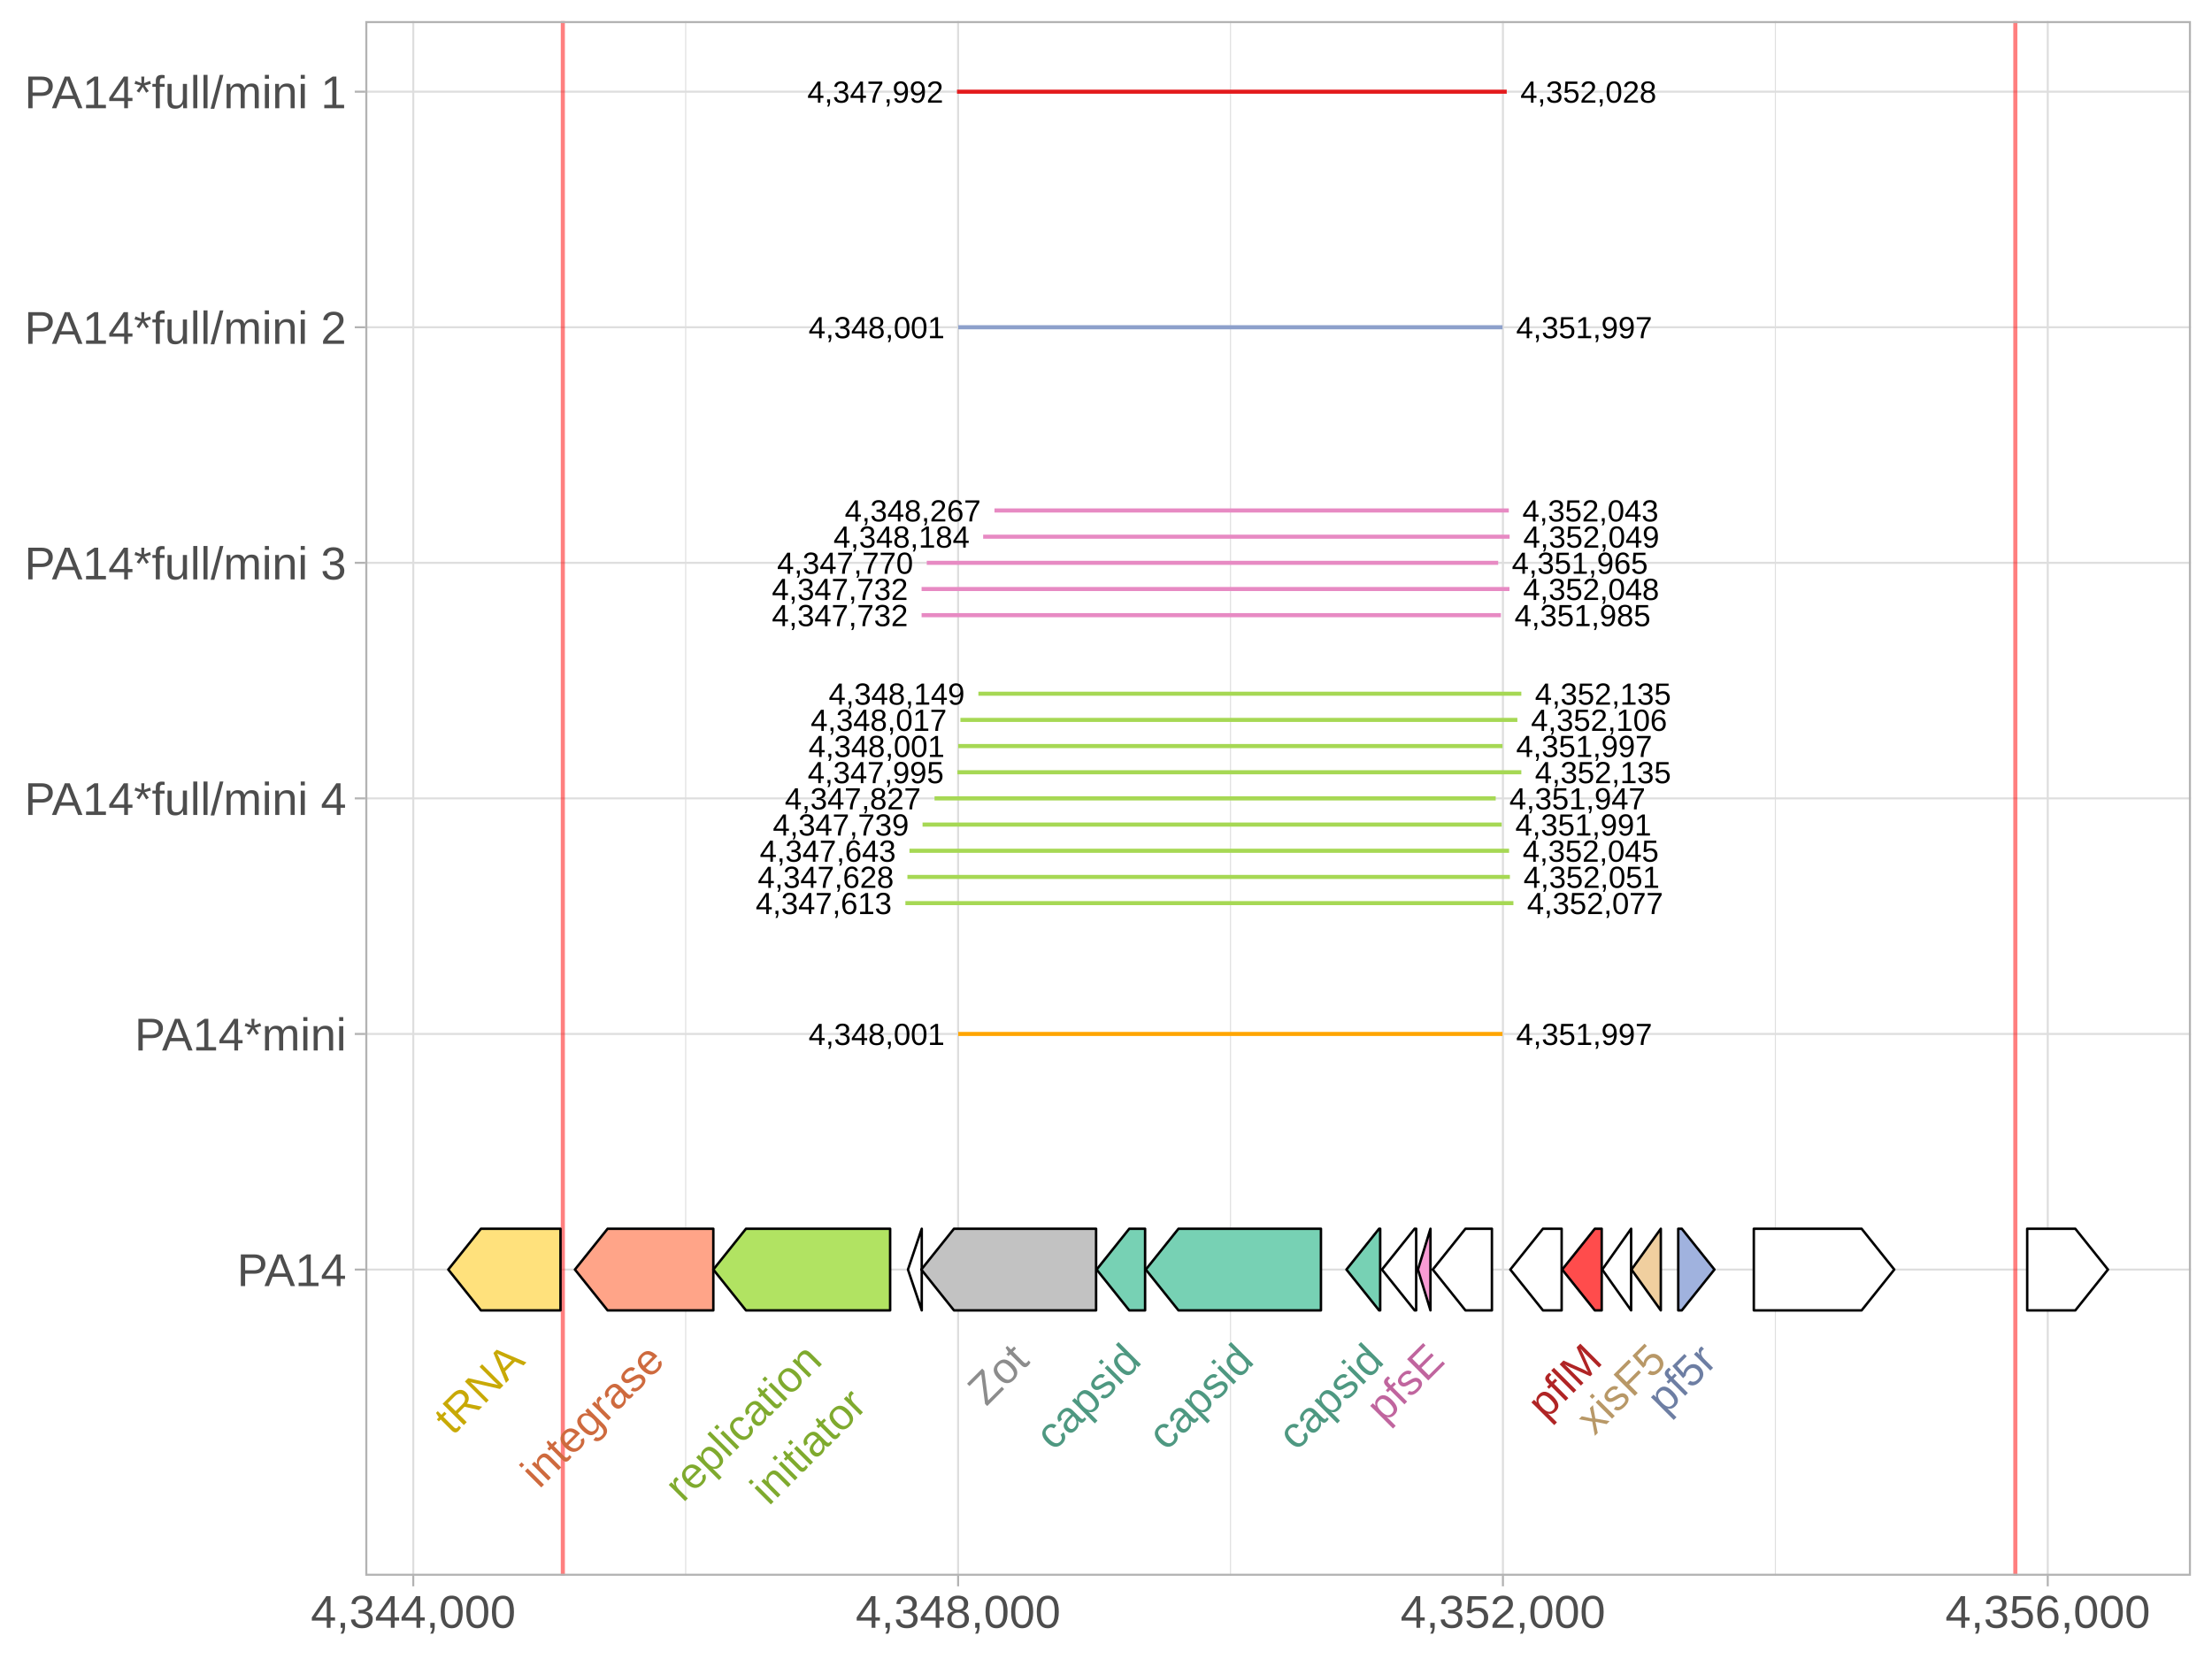
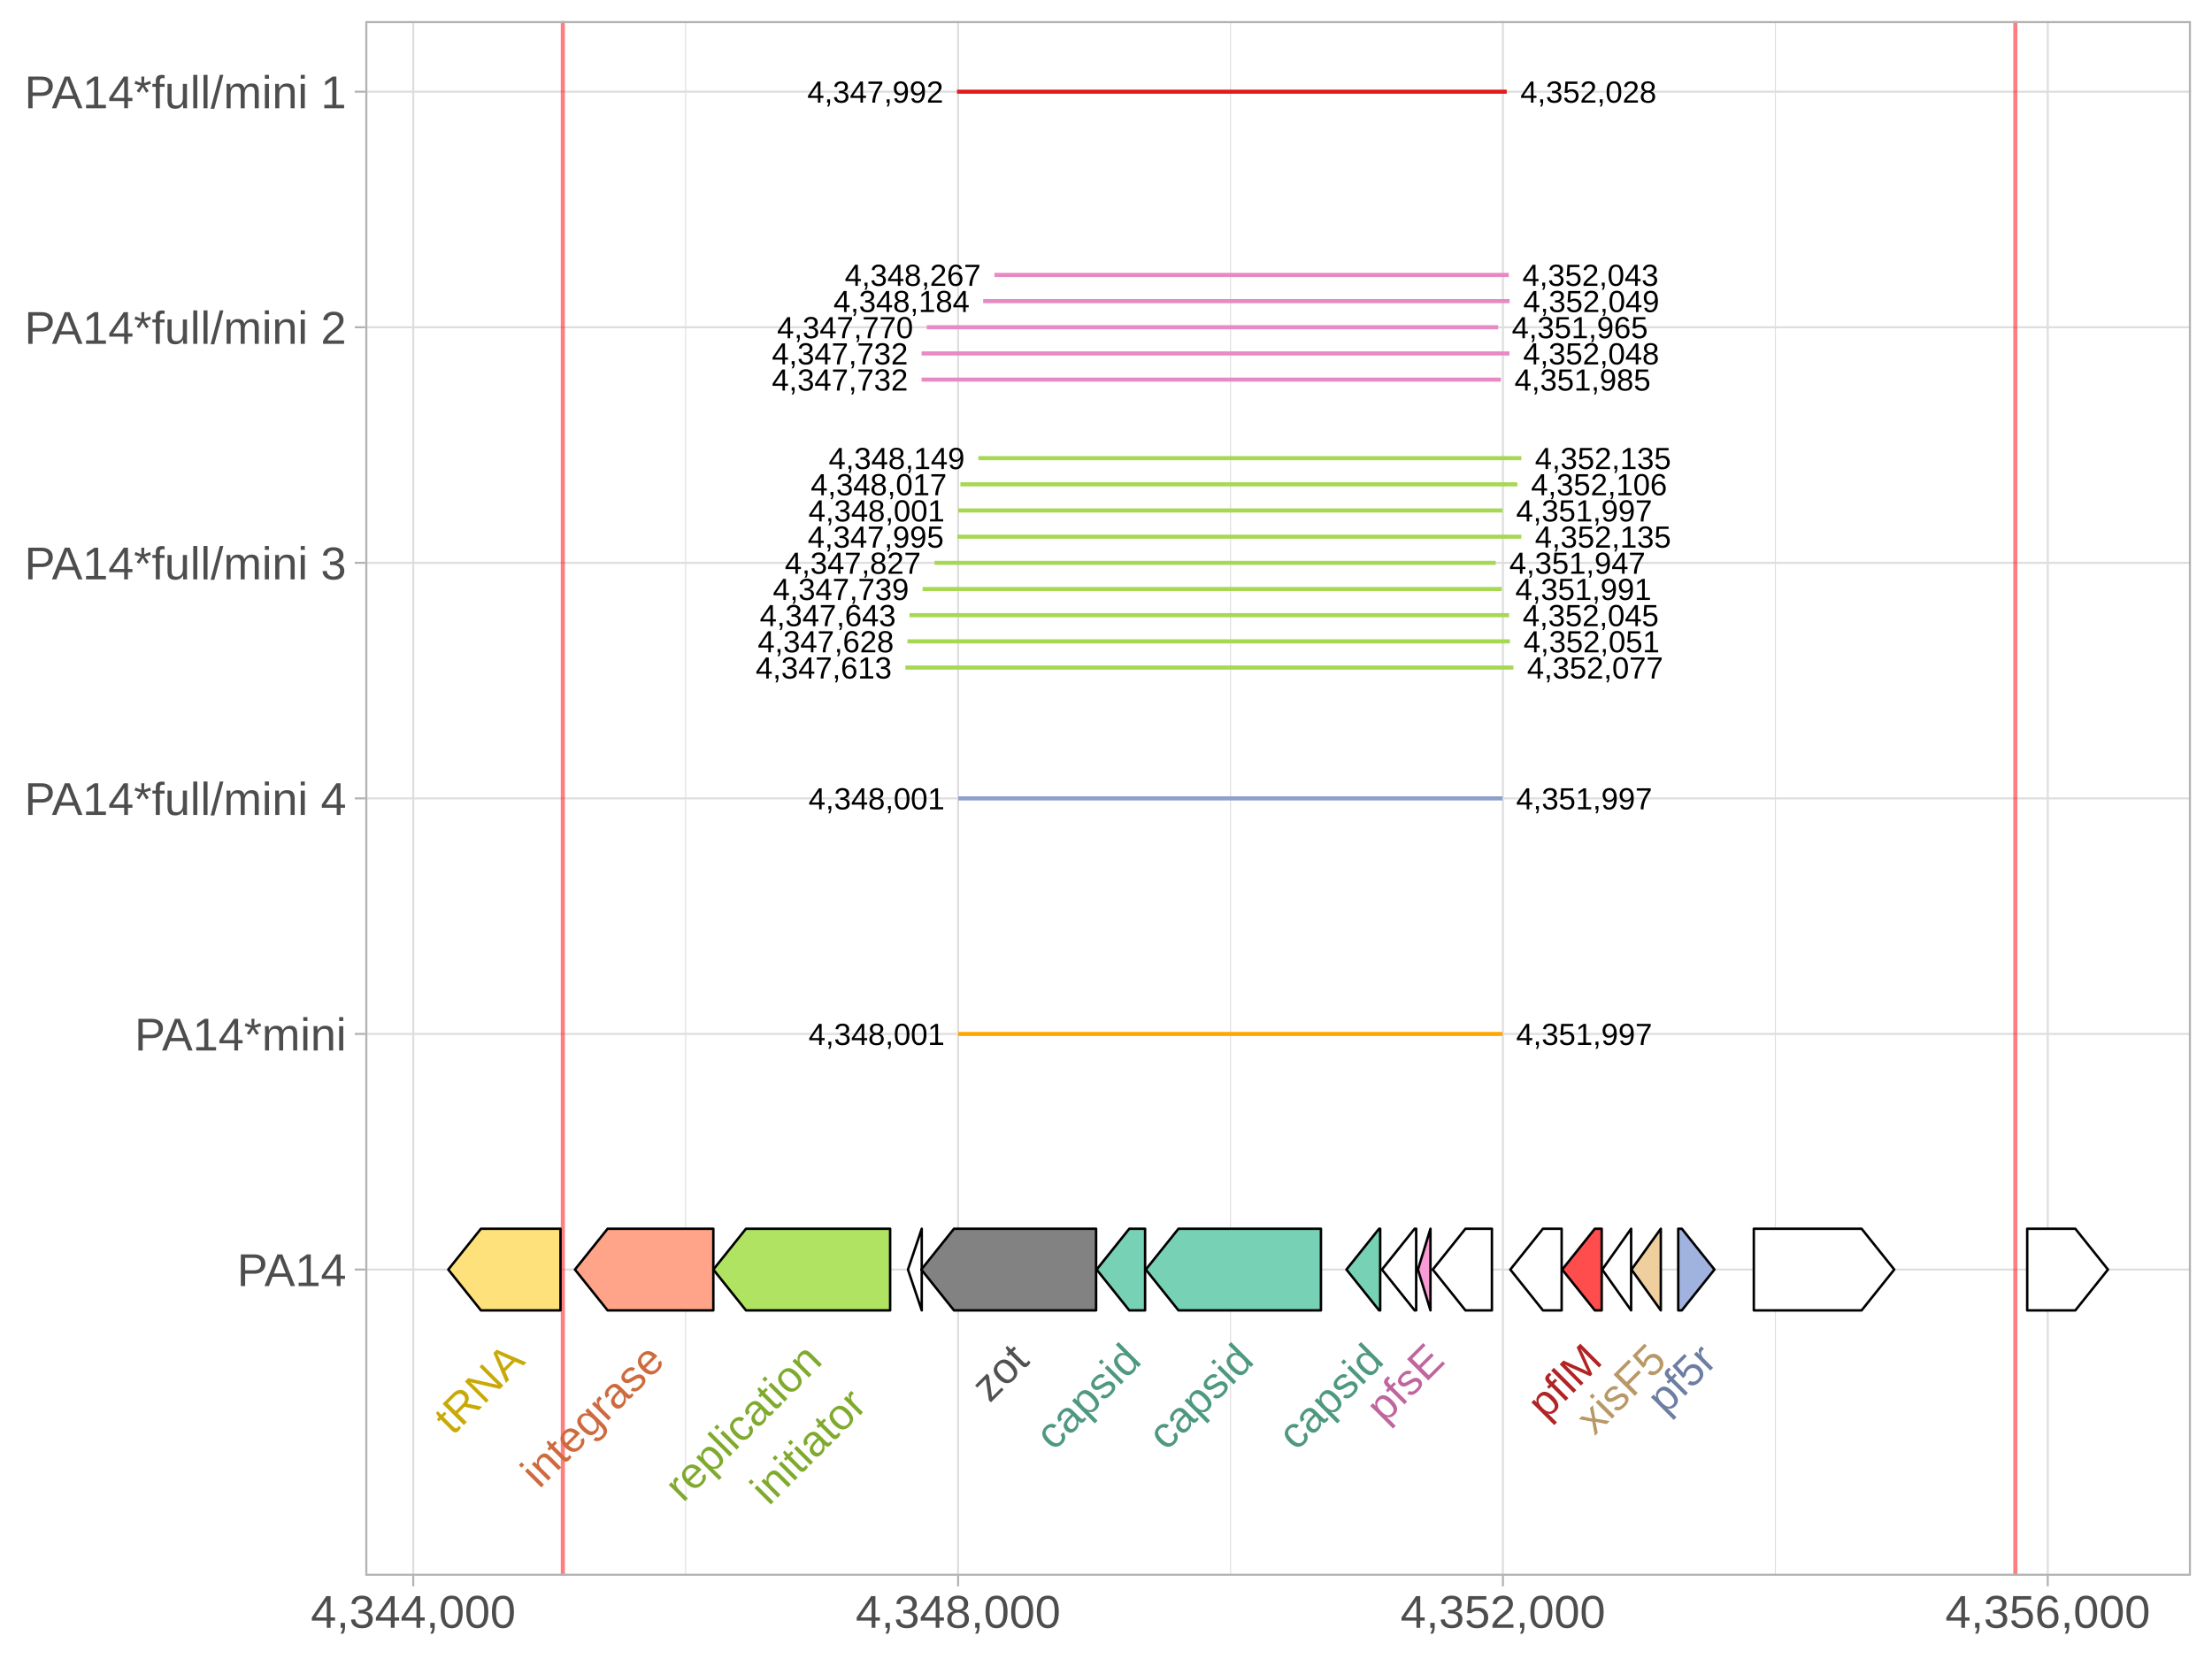
<svg xmlns="http://www.w3.org/2000/svg" class="svglite" width="576.00pt" height="432.00pt" viewBox="0 0 576.00 432.00">
  <defs>
    <style type="text/css">
    .svglite line, .svglite polyline, .svglite polygon, .svglite path, .svglite rect, .svglite circle {
      fill: none;
      stroke: #000000;
      stroke-linecap: round;
      stroke-linejoin: round;
      stroke-miterlimit: 10.00;
    }
    .svglite text {
      white-space: pre;
    }
  </style>
  </defs>
  <rect width="100%" height="100%" style="stroke: none; fill: #FFFFFF;" />
  <defs>
    <clipPath id="cpMC4wMHw1NzYuMDB8MC4wMHw0MzIuMDA=">
      <rect x="0.00" y="0.00" width="576.00" height="432.00" />
    </clipPath>
  </defs>
  <g clip-path="url(#cpMC4wMHw1NzYuMDB8MC4wMHw0MzIuMDA=)">
    <rect x="0.00" y="0.00" width="576.00" height="432.00" style="stroke-width: 1.07; stroke: #FFFFFF; fill: #FFFFFF;" />
  </g>
  <defs>
    <clipPath id="cpOTUuMTJ8NTcwLjUyfDUuNDh8NDEwLjMz">
      <rect x="95.12" y="5.48" width="475.40" height="404.85" />
    </clipPath>
  </defs>
  <g clip-path="url(#cpOTUuMTJ8NTcwLjUyfDUuNDh8NDEwLjMz)">
    <rect x="95.12" y="5.48" width="475.40" height="404.85" style="stroke-width: 1.07; stroke: none; fill: #FFFFFF;" />
    <polyline points="178.55,410.33 178.55,5.48 " style="stroke-width: 0.27; stroke: #DEDEDE; stroke-linecap: butt;" />
    <polyline points="320.42,410.33 320.42,5.48 " style="stroke-width: 0.27; stroke: #DEDEDE; stroke-linecap: butt;" />
    <polyline points="462.30,410.33 462.30,5.48 " style="stroke-width: 0.27; stroke: #DEDEDE; stroke-linecap: butt;" />
    <polyline points="95.12,330.59 570.52,330.59 " style="stroke-width: 0.53; stroke: #DEDEDE; stroke-linecap: butt;" />
    <polyline points="95.12,269.24 570.52,269.24 " style="stroke-width: 0.53; stroke: #DEDEDE; stroke-linecap: butt;" />
    <polyline points="95.12,207.90 570.52,207.90 " style="stroke-width: 0.53; stroke: #DEDEDE; stroke-linecap: butt;" />
    <polyline points="95.12,146.56 570.52,146.56 " style="stroke-width: 0.53; stroke: #DEDEDE; stroke-linecap: butt;" />
    <polyline points="95.12,85.22 570.52,85.22 " style="stroke-width: 0.53; stroke: #DEDEDE; stroke-linecap: butt;" />
    <polyline points="95.12,23.88 570.52,23.88 " style="stroke-width: 0.53; stroke: #DEDEDE; stroke-linecap: butt;" />
    <polyline points="107.61,410.33 107.61,5.48 " style="stroke-width: 0.53; stroke: #DEDEDE; stroke-linecap: butt;" />
    <polyline points="249.49,410.33 249.49,5.48 " style="stroke-width: 0.53; stroke: #DEDEDE; stroke-linecap: butt;" />
    <polyline points="391.36,410.33 391.36,5.48 " style="stroke-width: 0.53; stroke: #DEDEDE; stroke-linecap: butt;" />
    <polyline points="533.23,410.33 533.23,5.48 " style="stroke-width: 0.53; stroke: #DEDEDE; stroke-linecap: butt;" />
    <line x1="146.56" y1="410.33" x2="146.56" y2="5.48" style="stroke-width: 1.07; stroke: #FF0000; stroke-opacity: 0.50; stroke-linecap: butt;" />
    <line x1="524.79" y1="410.33" x2="524.79" y2="5.48" style="stroke-width: 1.07; stroke: #FF0000; stroke-opacity: 0.50; stroke-linecap: butt;" />
    <polygon points="145.95,319.96 145.95,341.22 125.23,341.22 125.23,341.22 116.73,330.59 125.23,319.96 125.23,319.96 " style="stroke-width: 0.64; fill: #FFE17C;" />
    <polygon points="185.75,319.96 185.75,341.22 158.22,341.22 158.22,341.22 149.71,330.59 158.22,319.96 158.22,319.96 " style="stroke-width: 0.64; fill: #FFA488;" />
    <polygon points="231.79,319.96 231.79,341.22 194.25,341.22 194.25,341.22 185.75,330.59 194.25,319.96 194.25,319.96 " style="stroke-width: 0.64; fill: #B1E362;" />
    <polygon points="240.02,319.96 240.02,341.22 240.02,341.22 240.02,341.22 236.43,330.59 240.02,319.96 240.02,319.96 " style="stroke-width: 0.64; fill: #FFFFFF;" />
-     <polygon points="285.42,319.96 285.42,341.22 248.41,341.22 248.41,341.22 239.91,330.59 248.41,319.96 248.41,319.96 " style="stroke-width: 0.64; fill: #C2C2C2;" />
+     <polygon points="285.42,319.96 285.42,341.22 248.41,341.22 248.41,341.22 239.91,330.59 248.41,319.96 248.41,319.96 " style="stroke-width: 0.64; fill: #828282;" />
    <polygon points="298.18,319.96 298.18,341.22 294.06,341.22 294.06,341.22 285.56,330.59 294.06,319.96 294.06,319.96 " style="stroke-width: 0.64; fill: #77D1B4;" />
    <polygon points="343.97,319.96 343.97,341.22 306.87,341.22 306.87,341.22 298.36,330.59 306.87,319.96 306.87,319.96 " style="stroke-width: 0.64; fill: #77D1B4;" />
    <polygon points="359.40,319.96 359.40,341.22 359.11,341.22 359.11,341.22 350.61,330.59 359.11,319.96 359.11,319.96 " style="stroke-width: 0.64; fill: #77D1B4;" />
    <polygon points="368.77,319.96 368.77,341.22 368.37,341.22 368.37,341.22 359.86,330.59 368.37,319.96 368.37,319.96 " style="stroke-width: 0.64; fill: #FFFFFF;" />
    <polygon points="372.49,319.96 372.49,341.22 372.49,341.22 372.49,341.22 369.23,330.59 372.49,319.96 372.49,319.96 " style="stroke-width: 0.64; fill: #F99BD4;" />
    <polygon points="388.49,319.96 388.49,341.22 381.60,341.22 381.60,341.22 373.09,330.59 381.60,319.96 381.60,319.96 " style="stroke-width: 0.64; fill: #FFFFFF;" />
    <polygon points="406.65,319.96 406.65,341.22 401.78,341.22 401.78,341.22 393.28,330.59 401.78,319.96 401.78,319.96 " style="stroke-width: 0.64; fill: #FFFFFF;" />
    <polygon points="417.08,319.96 417.08,341.22 415.29,341.22 415.29,341.22 406.79,330.59 415.29,319.96 415.29,319.96 " style="stroke-width: 0.64; fill: #FF4C4C;" />
    <polygon points="424.74,319.96 424.74,341.22 424.74,341.22 424.74,341.22 417.22,330.59 424.74,319.96 424.74,319.96 " style="stroke-width: 0.64; fill: #FFFFFF;" />
    <polygon points="432.47,319.96 432.47,341.22 432.47,341.22 432.47,341.22 424.84,330.59 432.47,319.96 432.47,319.96 " style="stroke-width: 0.64; fill: #F0CF9F;" />
    <polygon points="437.01,319.96 437.01,341.22 437.94,341.22 437.94,341.22 446.44,330.59 437.94,319.96 437.94,319.96 " style="stroke-width: 0.64; fill: #A0B2DE;" />
    <polygon points="456.69,319.96 456.69,341.22 484.76,341.22 484.76,341.22 493.26,330.59 484.76,319.96 484.76,319.96 " style="stroke-width: 0.64; fill: #FFFFFF;" />
    <polygon points="527.88,319.96 527.88,341.22 540.41,341.22 540.41,341.22 548.91,330.59 540.41,319.96 540.41,319.96 " style="stroke-width: 0.64; fill: #FFFFFF;" />
    <text transform="translate(137.11,354.76) rotate(-45)" text-anchor="end" style="font-size: 11.38px;fill: #C8A905; font-family: &quot;Arial&quot;;" textLength="27.18px" lengthAdjust="spacingAndGlyphs">tRNA</text>
    <text transform="translate(173.51,354.76) rotate(-45)" text-anchor="end" style="font-size: 11.38px;fill: #CE6A3E; font-family: &quot;Arial&quot;;" textLength="46.81px" lengthAdjust="spacingAndGlyphs">integrase</text>
    <text transform="translate(214.54,354.76) rotate(-45)" text-anchor="end" style="font-size: 11.38px;fill: #7FAA2E; font-family: &quot;Arial&quot;;" textLength="51.86px" lengthAdjust="spacingAndGlyphs">replication</text>
    <text transform="translate(226.13,366.35) rotate(-45)" text-anchor="end" style="font-size: 11.38px;fill: #7FAA2E; font-family: &quot;Arial&quot;;" textLength="36.68px" lengthAdjust="spacingAndGlyphs">initiator</text>
-     <text transform="translate(268.44,354.76) rotate(-45)" text-anchor="end" style="font-size: 11.38px;fill: #8C8C8C; font-family: &quot;Arial&quot;;" textLength="16.44px" lengthAdjust="spacingAndGlyphs">Zot</text>
+     <text transform="translate(268.44,354.76) rotate(-45)" text-anchor="end" style="font-size: 11.38px;fill: #515151; font-family: &quot;Arial&quot;;" textLength="15.18px" lengthAdjust="spacingAndGlyphs">zot</text>
    <text transform="translate(297.64,354.76) rotate(-45)" text-anchor="end" style="font-size: 11.38px;fill: #4E9881; font-family: &quot;Arial&quot;;" textLength="32.89px" lengthAdjust="spacingAndGlyphs">capsid</text>
    <text transform="translate(326.94,354.76) rotate(-45)" text-anchor="end" style="font-size: 11.38px;fill: #4E9881; font-family: &quot;Arial&quot;;" textLength="32.89px" lengthAdjust="spacingAndGlyphs">capsid</text>
    <text transform="translate(360.78,354.76) rotate(-45)" text-anchor="end" style="font-size: 11.38px;fill: #4E9881; font-family: &quot;Arial&quot;;" textLength="32.89px" lengthAdjust="spacingAndGlyphs">capsid</text>
    <text transform="translate(376.63,354.76) rotate(-45)" text-anchor="end" style="font-size: 11.38px;fill: #C0659E; font-family: &quot;Arial&quot;;" textLength="22.77px" lengthAdjust="spacingAndGlyphs">pfsE</text>
    <text transform="translate(417.71,354.76) rotate(-45)" text-anchor="end" style="font-size: 11.38px;fill: #B02425; font-family: &quot;Arial&quot;;" textLength="21.49px" lengthAdjust="spacingAndGlyphs">pflM</text>
    <text transform="translate(434.43,354.76) rotate(-45)" text-anchor="end" style="font-size: 11.38px;fill: #B89867; font-family: &quot;Arial&quot;;" textLength="27.18px" lengthAdjust="spacingAndGlyphs">xisF5</text>
    <text transform="translate(447.50,354.76) rotate(-45)" text-anchor="end" style="font-size: 11.38px;fill: #6D7EA3; font-family: &quot;Arial&quot;;" textLength="19.61px" lengthAdjust="spacingAndGlyphs">pf5r</text>
    <line x1="249.52" y1="269.24" x2="391.25" y2="269.24" style="stroke-width: 1.07; stroke: #FFA500; stroke-linecap: butt;" />
-     <line x1="235.76" y1="235.17" x2="394.09" y2="235.17" style="stroke-width: 1.07; stroke: #A6D854; stroke-linecap: butt;" />
-     <line x1="236.29" y1="228.35" x2="393.17" y2="228.35" style="stroke-width: 1.07; stroke: #A6D854; stroke-linecap: butt;" />
-     <line x1="236.82" y1="221.54" x2="392.96" y2="221.54" style="stroke-width: 1.07; stroke: #A6D854; stroke-linecap: butt;" />
-     <line x1="240.23" y1="214.72" x2="391.04" y2="214.72" style="stroke-width: 1.07; stroke: #A6D854; stroke-linecap: butt;" />
-     <line x1="243.35" y1="207.90" x2="389.48" y2="207.90" style="stroke-width: 1.07; stroke: #A6D854; stroke-linecap: butt;" />
-     <line x1="249.31" y1="201.09" x2="396.15" y2="201.09" style="stroke-width: 1.07; stroke: #A6D854; stroke-linecap: butt;" />
-     <line x1="249.52" y1="194.27" x2="391.25" y2="194.27" style="stroke-width: 1.07; stroke: #A6D854; stroke-linecap: butt;" />
-     <line x1="250.09" y1="187.46" x2="395.12" y2="187.46" style="stroke-width: 1.07; stroke: #A6D854; stroke-linecap: butt;" />
-     <line x1="254.77" y1="180.64" x2="396.15" y2="180.64" style="stroke-width: 1.07; stroke: #A6D854; stroke-linecap: butt;" />
-     <line x1="239.98" y1="160.19" x2="390.83" y2="160.19" style="stroke-width: 1.07; stroke: #E78AC3; stroke-linecap: butt;" />
-     <line x1="239.98" y1="153.38" x2="393.06" y2="153.38" style="stroke-width: 1.07; stroke: #E78AC3; stroke-linecap: butt;" />
-     <line x1="241.33" y1="146.56" x2="390.12" y2="146.56" style="stroke-width: 1.07; stroke: #E78AC3; stroke-linecap: butt;" />
-     <line x1="256.01" y1="139.75" x2="393.10" y2="139.75" style="stroke-width: 1.07; stroke: #E78AC3; stroke-linecap: butt;" />
-     <line x1="258.96" y1="132.93" x2="392.89" y2="132.93" style="stroke-width: 1.07; stroke: #E78AC3; stroke-linecap: butt;" />
-     <line x1="249.52" y1="85.22" x2="391.25" y2="85.22" style="stroke-width: 1.07; stroke: #8DA0CB; stroke-linecap: butt;" />
+     <line x1="249.52" y1="207.90" x2="391.25" y2="207.90" style="stroke-width: 1.07; stroke: #8DA0CB; stroke-linecap: butt;" />
+     <line x1="235.76" y1="173.83" x2="394.09" y2="173.83" style="stroke-width: 1.07; stroke: #A6D854; stroke-linecap: butt;" />
+     <line x1="236.29" y1="167.01" x2="393.17" y2="167.01" style="stroke-width: 1.07; stroke: #A6D854; stroke-linecap: butt;" />
+     <line x1="236.82" y1="160.19" x2="392.96" y2="160.19" style="stroke-width: 1.07; stroke: #A6D854; stroke-linecap: butt;" />
+     <line x1="240.23" y1="153.38" x2="391.04" y2="153.38" style="stroke-width: 1.07; stroke: #A6D854; stroke-linecap: butt;" />
+     <line x1="243.35" y1="146.56" x2="389.48" y2="146.56" style="stroke-width: 1.07; stroke: #A6D854; stroke-linecap: butt;" />
+     <line x1="249.31" y1="139.75" x2="396.15" y2="139.75" style="stroke-width: 1.07; stroke: #A6D854; stroke-linecap: butt;" />
+     <line x1="249.52" y1="132.93" x2="391.25" y2="132.93" style="stroke-width: 1.07; stroke: #A6D854; stroke-linecap: butt;" />
+     <line x1="250.09" y1="126.12" x2="395.12" y2="126.12" style="stroke-width: 1.07; stroke: #A6D854; stroke-linecap: butt;" />
+     <line x1="254.77" y1="119.30" x2="396.15" y2="119.30" style="stroke-width: 1.07; stroke: #A6D854; stroke-linecap: butt;" />
+     <line x1="239.98" y1="98.85" x2="390.83" y2="98.85" style="stroke-width: 1.07; stroke: #E78AC3; stroke-linecap: butt;" />
+     <line x1="239.98" y1="92.04" x2="393.06" y2="92.04" style="stroke-width: 1.07; stroke: #E78AC3; stroke-linecap: butt;" />
+     <line x1="241.33" y1="85.22" x2="390.12" y2="85.22" style="stroke-width: 1.07; stroke: #E78AC3; stroke-linecap: butt;" />
+     <line x1="256.01" y1="78.41" x2="393.10" y2="78.41" style="stroke-width: 1.07; stroke: #E78AC3; stroke-linecap: butt;" />
+     <line x1="258.96" y1="71.59" x2="392.89" y2="71.59" style="stroke-width: 1.07; stroke: #E78AC3; stroke-linecap: butt;" />
    <line x1="249.20" y1="23.88" x2="392.35" y2="23.88" style="stroke-width: 1.07; stroke: #E31A1C; stroke-linecap: butt;" />
    <text x="245.99" y="272.10" text-anchor="end" style="font-size: 7.97px; font-family: &quot;Arial&quot;;" textLength="35.37px" lengthAdjust="spacingAndGlyphs">4,348,001</text>
-     <text x="232.22" y="238.02" text-anchor="end" style="font-size: 7.97px; font-family: &quot;Arial&quot;;" textLength="35.37px" lengthAdjust="spacingAndGlyphs">4,347,613</text>
-     <text x="232.76" y="231.20" text-anchor="end" style="font-size: 7.97px; font-family: &quot;Arial&quot;;" textLength="35.37px" lengthAdjust="spacingAndGlyphs">4,347,628</text>
-     <text x="233.29" y="224.39" text-anchor="end" style="font-size: 7.97px; font-family: &quot;Arial&quot;;" textLength="35.37px" lengthAdjust="spacingAndGlyphs">4,347,643</text>
-     <text x="236.69" y="217.57" text-anchor="end" style="font-size: 7.97px; font-family: &quot;Arial&quot;;" textLength="35.37px" lengthAdjust="spacingAndGlyphs">4,347,739</text>
-     <text x="239.81" y="210.76" text-anchor="end" style="font-size: 7.97px; font-family: &quot;Arial&quot;;" textLength="35.37px" lengthAdjust="spacingAndGlyphs">4,347,827</text>
-     <text x="245.77" y="203.94" text-anchor="end" style="font-size: 7.97px; font-family: &quot;Arial&quot;;" textLength="35.37px" lengthAdjust="spacingAndGlyphs">4,347,995</text>
-     <text x="245.99" y="197.12" text-anchor="end" style="font-size: 7.97px; font-family: &quot;Arial&quot;;" textLength="35.37px" lengthAdjust="spacingAndGlyphs">4,348,001</text>
-     <text x="246.55" y="190.31" text-anchor="end" style="font-size: 7.97px; font-family: &quot;Arial&quot;;" textLength="35.37px" lengthAdjust="spacingAndGlyphs">4,348,017</text>
-     <text x="251.23" y="183.49" text-anchor="end" style="font-size: 7.97px; font-family: &quot;Arial&quot;;" textLength="35.37px" lengthAdjust="spacingAndGlyphs">4,348,149</text>
-     <text x="236.44" y="163.05" text-anchor="end" style="font-size: 7.97px; font-family: &quot;Arial&quot;;" textLength="35.37px" lengthAdjust="spacingAndGlyphs">4,347,732</text>
-     <text x="236.44" y="156.23" text-anchor="end" style="font-size: 7.97px; font-family: &quot;Arial&quot;;" textLength="35.37px" lengthAdjust="spacingAndGlyphs">4,347,732</text>
-     <text x="237.79" y="149.41" text-anchor="end" style="font-size: 7.97px; font-family: &quot;Arial&quot;;" textLength="35.37px" lengthAdjust="spacingAndGlyphs">4,347,770</text>
-     <text x="252.48" y="142.60" text-anchor="end" style="font-size: 7.97px; font-family: &quot;Arial&quot;;" textLength="35.37px" lengthAdjust="spacingAndGlyphs">4,348,184</text>
-     <text x="255.42" y="135.78" text-anchor="end" style="font-size: 7.97px; font-family: &quot;Arial&quot;;" textLength="35.37px" lengthAdjust="spacingAndGlyphs">4,348,267</text>
-     <text x="245.99" y="88.07" text-anchor="end" style="font-size: 7.97px; font-family: &quot;Arial&quot;;" textLength="35.37px" lengthAdjust="spacingAndGlyphs">4,348,001</text>
+     <text x="245.99" y="210.76" text-anchor="end" style="font-size: 7.97px; font-family: &quot;Arial&quot;;" textLength="35.37px" lengthAdjust="spacingAndGlyphs">4,348,001</text>
+     <text x="232.22" y="176.68" text-anchor="end" style="font-size: 7.97px; font-family: &quot;Arial&quot;;" textLength="35.37px" lengthAdjust="spacingAndGlyphs">4,347,613</text>
+     <text x="232.76" y="169.86" text-anchor="end" style="font-size: 7.97px; font-family: &quot;Arial&quot;;" textLength="35.37px" lengthAdjust="spacingAndGlyphs">4,347,628</text>
+     <text x="233.29" y="163.05" text-anchor="end" style="font-size: 7.97px; font-family: &quot;Arial&quot;;" textLength="35.37px" lengthAdjust="spacingAndGlyphs">4,347,643</text>
+     <text x="236.69" y="156.23" text-anchor="end" style="font-size: 7.97px; font-family: &quot;Arial&quot;;" textLength="35.37px" lengthAdjust="spacingAndGlyphs">4,347,739</text>
+     <text x="239.81" y="149.41" text-anchor="end" style="font-size: 7.97px; font-family: &quot;Arial&quot;;" textLength="35.37px" lengthAdjust="spacingAndGlyphs">4,347,827</text>
+     <text x="245.77" y="142.60" text-anchor="end" style="font-size: 7.97px; font-family: &quot;Arial&quot;;" textLength="35.37px" lengthAdjust="spacingAndGlyphs">4,347,995</text>
+     <text x="245.99" y="135.78" text-anchor="end" style="font-size: 7.97px; font-family: &quot;Arial&quot;;" textLength="35.37px" lengthAdjust="spacingAndGlyphs">4,348,001</text>
+     <text x="246.55" y="128.97" text-anchor="end" style="font-size: 7.97px; font-family: &quot;Arial&quot;;" textLength="35.37px" lengthAdjust="spacingAndGlyphs">4,348,017</text>
+     <text x="251.23" y="122.15" text-anchor="end" style="font-size: 7.97px; font-family: &quot;Arial&quot;;" textLength="35.37px" lengthAdjust="spacingAndGlyphs">4,348,149</text>
+     <text x="236.44" y="101.70" text-anchor="end" style="font-size: 7.97px; font-family: &quot;Arial&quot;;" textLength="35.37px" lengthAdjust="spacingAndGlyphs">4,347,732</text>
+     <text x="236.44" y="94.89" text-anchor="end" style="font-size: 7.97px; font-family: &quot;Arial&quot;;" textLength="35.37px" lengthAdjust="spacingAndGlyphs">4,347,732</text>
+     <text x="237.79" y="88.07" text-anchor="end" style="font-size: 7.97px; font-family: &quot;Arial&quot;;" textLength="35.37px" lengthAdjust="spacingAndGlyphs">4,347,770</text>
+     <text x="252.48" y="81.26" text-anchor="end" style="font-size: 7.97px; font-family: &quot;Arial&quot;;" textLength="35.37px" lengthAdjust="spacingAndGlyphs">4,348,184</text>
+     <text x="255.42" y="74.44" text-anchor="end" style="font-size: 7.97px; font-family: &quot;Arial&quot;;" textLength="35.37px" lengthAdjust="spacingAndGlyphs">4,348,267</text>
    <text x="245.67" y="26.73" text-anchor="end" style="font-size: 7.97px; font-family: &quot;Arial&quot;;" textLength="35.37px" lengthAdjust="spacingAndGlyphs">4,347,992</text>
    <text x="394.79" y="272.10" style="font-size: 7.97px; font-family: &quot;Arial&quot;;" textLength="35.37px" lengthAdjust="spacingAndGlyphs">4,351,997</text>
-     <text x="397.63" y="238.02" style="font-size: 7.97px; font-family: &quot;Arial&quot;;" textLength="35.37px" lengthAdjust="spacingAndGlyphs">4,352,077</text>
-     <text x="396.71" y="231.20" style="font-size: 7.97px; font-family: &quot;Arial&quot;;" textLength="35.37px" lengthAdjust="spacingAndGlyphs">4,352,051</text>
-     <text x="396.49" y="224.39" style="font-size: 7.97px; font-family: &quot;Arial&quot;;" textLength="35.37px" lengthAdjust="spacingAndGlyphs">4,352,045</text>
-     <text x="394.58" y="217.57" style="font-size: 7.97px; font-family: &quot;Arial&quot;;" textLength="35.37px" lengthAdjust="spacingAndGlyphs">4,351,991</text>
-     <text x="393.02" y="210.76" style="font-size: 7.97px; font-family: &quot;Arial&quot;;" textLength="35.37px" lengthAdjust="spacingAndGlyphs">4,351,947</text>
-     <text x="399.69" y="203.94" style="font-size: 7.97px; font-family: &quot;Arial&quot;;" textLength="35.37px" lengthAdjust="spacingAndGlyphs">4,352,135</text>
-     <text x="394.79" y="197.12" style="font-size: 7.97px; font-family: &quot;Arial&quot;;" textLength="35.37px" lengthAdjust="spacingAndGlyphs">4,351,997</text>
-     <text x="398.66" y="190.31" style="font-size: 7.97px; font-family: &quot;Arial&quot;;" textLength="35.37px" lengthAdjust="spacingAndGlyphs">4,352,106</text>
-     <text x="399.69" y="183.49" style="font-size: 7.97px; font-family: &quot;Arial&quot;;" textLength="35.37px" lengthAdjust="spacingAndGlyphs">4,352,135</text>
-     <text x="394.37" y="163.05" style="font-size: 7.97px; font-family: &quot;Arial&quot;;" textLength="35.37px" lengthAdjust="spacingAndGlyphs">4,351,985</text>
-     <text x="396.60" y="156.23" style="font-size: 7.97px; font-family: &quot;Arial&quot;;" textLength="35.37px" lengthAdjust="spacingAndGlyphs">4,352,048</text>
-     <text x="393.66" y="149.41" style="font-size: 7.97px; font-family: &quot;Arial&quot;;" textLength="35.37px" lengthAdjust="spacingAndGlyphs">4,351,965</text>
-     <text x="396.64" y="142.60" style="font-size: 7.97px; font-family: &quot;Arial&quot;;" textLength="35.37px" lengthAdjust="spacingAndGlyphs">4,352,049</text>
-     <text x="396.42" y="135.78" style="font-size: 7.97px; font-family: &quot;Arial&quot;;" textLength="35.37px" lengthAdjust="spacingAndGlyphs">4,352,043</text>
-     <text x="394.79" y="88.07" style="font-size: 7.97px; font-family: &quot;Arial&quot;;" textLength="35.37px" lengthAdjust="spacingAndGlyphs">4,351,997</text>
+     <text x="394.79" y="210.76" style="font-size: 7.97px; font-family: &quot;Arial&quot;;" textLength="35.37px" lengthAdjust="spacingAndGlyphs">4,351,997</text>
+     <text x="397.63" y="176.68" style="font-size: 7.97px; font-family: &quot;Arial&quot;;" textLength="35.37px" lengthAdjust="spacingAndGlyphs">4,352,077</text>
+     <text x="396.71" y="169.86" style="font-size: 7.97px; font-family: &quot;Arial&quot;;" textLength="35.37px" lengthAdjust="spacingAndGlyphs">4,352,051</text>
+     <text x="396.49" y="163.05" style="font-size: 7.97px; font-family: &quot;Arial&quot;;" textLength="35.37px" lengthAdjust="spacingAndGlyphs">4,352,045</text>
+     <text x="394.58" y="156.23" style="font-size: 7.97px; font-family: &quot;Arial&quot;;" textLength="35.37px" lengthAdjust="spacingAndGlyphs">4,351,991</text>
+     <text x="393.02" y="149.41" style="font-size: 7.97px; font-family: &quot;Arial&quot;;" textLength="35.37px" lengthAdjust="spacingAndGlyphs">4,351,947</text>
+     <text x="399.69" y="142.60" style="font-size: 7.97px; font-family: &quot;Arial&quot;;" textLength="35.37px" lengthAdjust="spacingAndGlyphs">4,352,135</text>
+     <text x="394.79" y="135.78" style="font-size: 7.97px; font-family: &quot;Arial&quot;;" textLength="35.37px" lengthAdjust="spacingAndGlyphs">4,351,997</text>
+     <text x="398.66" y="128.97" style="font-size: 7.97px; font-family: &quot;Arial&quot;;" textLength="35.37px" lengthAdjust="spacingAndGlyphs">4,352,106</text>
+     <text x="399.69" y="122.15" style="font-size: 7.97px; font-family: &quot;Arial&quot;;" textLength="35.37px" lengthAdjust="spacingAndGlyphs">4,352,135</text>
+     <text x="394.37" y="101.70" style="font-size: 7.97px; font-family: &quot;Arial&quot;;" textLength="35.37px" lengthAdjust="spacingAndGlyphs">4,351,985</text>
+     <text x="396.60" y="94.89" style="font-size: 7.97px; font-family: &quot;Arial&quot;;" textLength="35.37px" lengthAdjust="spacingAndGlyphs">4,352,048</text>
+     <text x="393.66" y="88.07" style="font-size: 7.97px; font-family: &quot;Arial&quot;;" textLength="35.37px" lengthAdjust="spacingAndGlyphs">4,351,965</text>
+     <text x="396.64" y="81.26" style="font-size: 7.97px; font-family: &quot;Arial&quot;;" textLength="35.37px" lengthAdjust="spacingAndGlyphs">4,352,049</text>
+     <text x="396.42" y="74.44" style="font-size: 7.97px; font-family: &quot;Arial&quot;;" textLength="35.37px" lengthAdjust="spacingAndGlyphs">4,352,043</text>
    <text x="395.89" y="26.73" style="font-size: 7.97px; font-family: &quot;Arial&quot;;" textLength="35.37px" lengthAdjust="spacingAndGlyphs">4,352,028</text>
    <rect x="95.12" y="5.48" width="475.40" height="404.85" style="stroke-width: 1.07; stroke: #B3B3B3;" />
  </g>
  <g clip-path="url(#cpMC4wMHw1NzYuMDB8MC4wMHw0MzIuMDA=)">
    <text x="90.19" y="334.89" text-anchor="end" style="font-size: 12.00px;fill: #4D4D4D; font-family: &quot;Arial&quot;;" textLength="29.36px" lengthAdjust="spacingAndGlyphs">PA14</text>
    <text x="90.19" y="273.55" text-anchor="end" style="font-size: 12.00px;fill: #4D4D4D; font-family: &quot;Arial&quot;;" textLength="56.03px" lengthAdjust="spacingAndGlyphs">PA14*mini</text>
    <text x="90.19" y="212.21" text-anchor="end" style="font-size: 12.00px;fill: #4D4D4D; font-family: &quot;Arial&quot;;" textLength="84.71px" lengthAdjust="spacingAndGlyphs">PA14*full/mini 4</text>
    <text x="90.19" y="150.87" text-anchor="end" style="font-size: 12.00px;fill: #4D4D4D; font-family: &quot;Arial&quot;;" textLength="84.71px" lengthAdjust="spacingAndGlyphs">PA14*full/mini 3</text>
    <text x="90.19" y="89.53" text-anchor="end" style="font-size: 12.00px;fill: #4D4D4D; font-family: &quot;Arial&quot;;" textLength="84.71px" lengthAdjust="spacingAndGlyphs">PA14*full/mini 2</text>
    <text x="90.19" y="28.19" text-anchor="end" style="font-size: 12.00px;fill: #4D4D4D; font-family: &quot;Arial&quot;;" textLength="84.71px" lengthAdjust="spacingAndGlyphs">PA14*full/mini 1</text>
    <polyline points="92.38,330.59 95.12,330.59 " style="stroke-width: 0.53; stroke: #B3B3B3; stroke-linecap: butt;" />
    <polyline points="92.38,269.24 95.12,269.24 " style="stroke-width: 0.53; stroke: #B3B3B3; stroke-linecap: butt;" />
    <polyline points="92.38,207.90 95.12,207.90 " style="stroke-width: 0.53; stroke: #B3B3B3; stroke-linecap: butt;" />
    <polyline points="92.38,146.56 95.12,146.56 " style="stroke-width: 0.53; stroke: #B3B3B3; stroke-linecap: butt;" />
    <polyline points="92.38,85.22 95.12,85.22 " style="stroke-width: 0.53; stroke: #B3B3B3; stroke-linecap: butt;" />
    <polyline points="92.38,23.88 95.12,23.88 " style="stroke-width: 0.53; stroke: #B3B3B3; stroke-linecap: butt;" />
    <polyline points="107.61,413.07 107.61,410.33 " style="stroke-width: 0.53; stroke: #B3B3B3; stroke-linecap: butt;" />
    <polyline points="249.49,413.07 249.49,410.33 " style="stroke-width: 0.53; stroke: #B3B3B3; stroke-linecap: butt;" />
    <polyline points="391.36,413.07 391.36,410.33 " style="stroke-width: 0.53; stroke: #B3B3B3; stroke-linecap: butt;" />
    <polyline points="533.23,413.07 533.23,410.33 " style="stroke-width: 0.53; stroke: #B3B3B3; stroke-linecap: butt;" />
    <text x="107.61" y="423.87" text-anchor="middle" style="font-size: 12.00px;fill: #4D4D4D; font-family: &quot;Arial&quot;;" textLength="53.39px" lengthAdjust="spacingAndGlyphs">4,344,000</text>
    <text x="249.49" y="423.87" text-anchor="middle" style="font-size: 12.00px;fill: #4D4D4D; font-family: &quot;Arial&quot;;" textLength="53.39px" lengthAdjust="spacingAndGlyphs">4,348,000</text>
    <text x="391.36" y="423.87" text-anchor="middle" style="font-size: 12.00px;fill: #4D4D4D; font-family: &quot;Arial&quot;;" textLength="53.39px" lengthAdjust="spacingAndGlyphs">4,352,000</text>
    <text x="533.23" y="423.87" text-anchor="middle" style="font-size: 12.00px;fill: #4D4D4D; font-family: &quot;Arial&quot;;" textLength="53.39px" lengthAdjust="spacingAndGlyphs">4,356,000</text>
  </g>
</svg>
